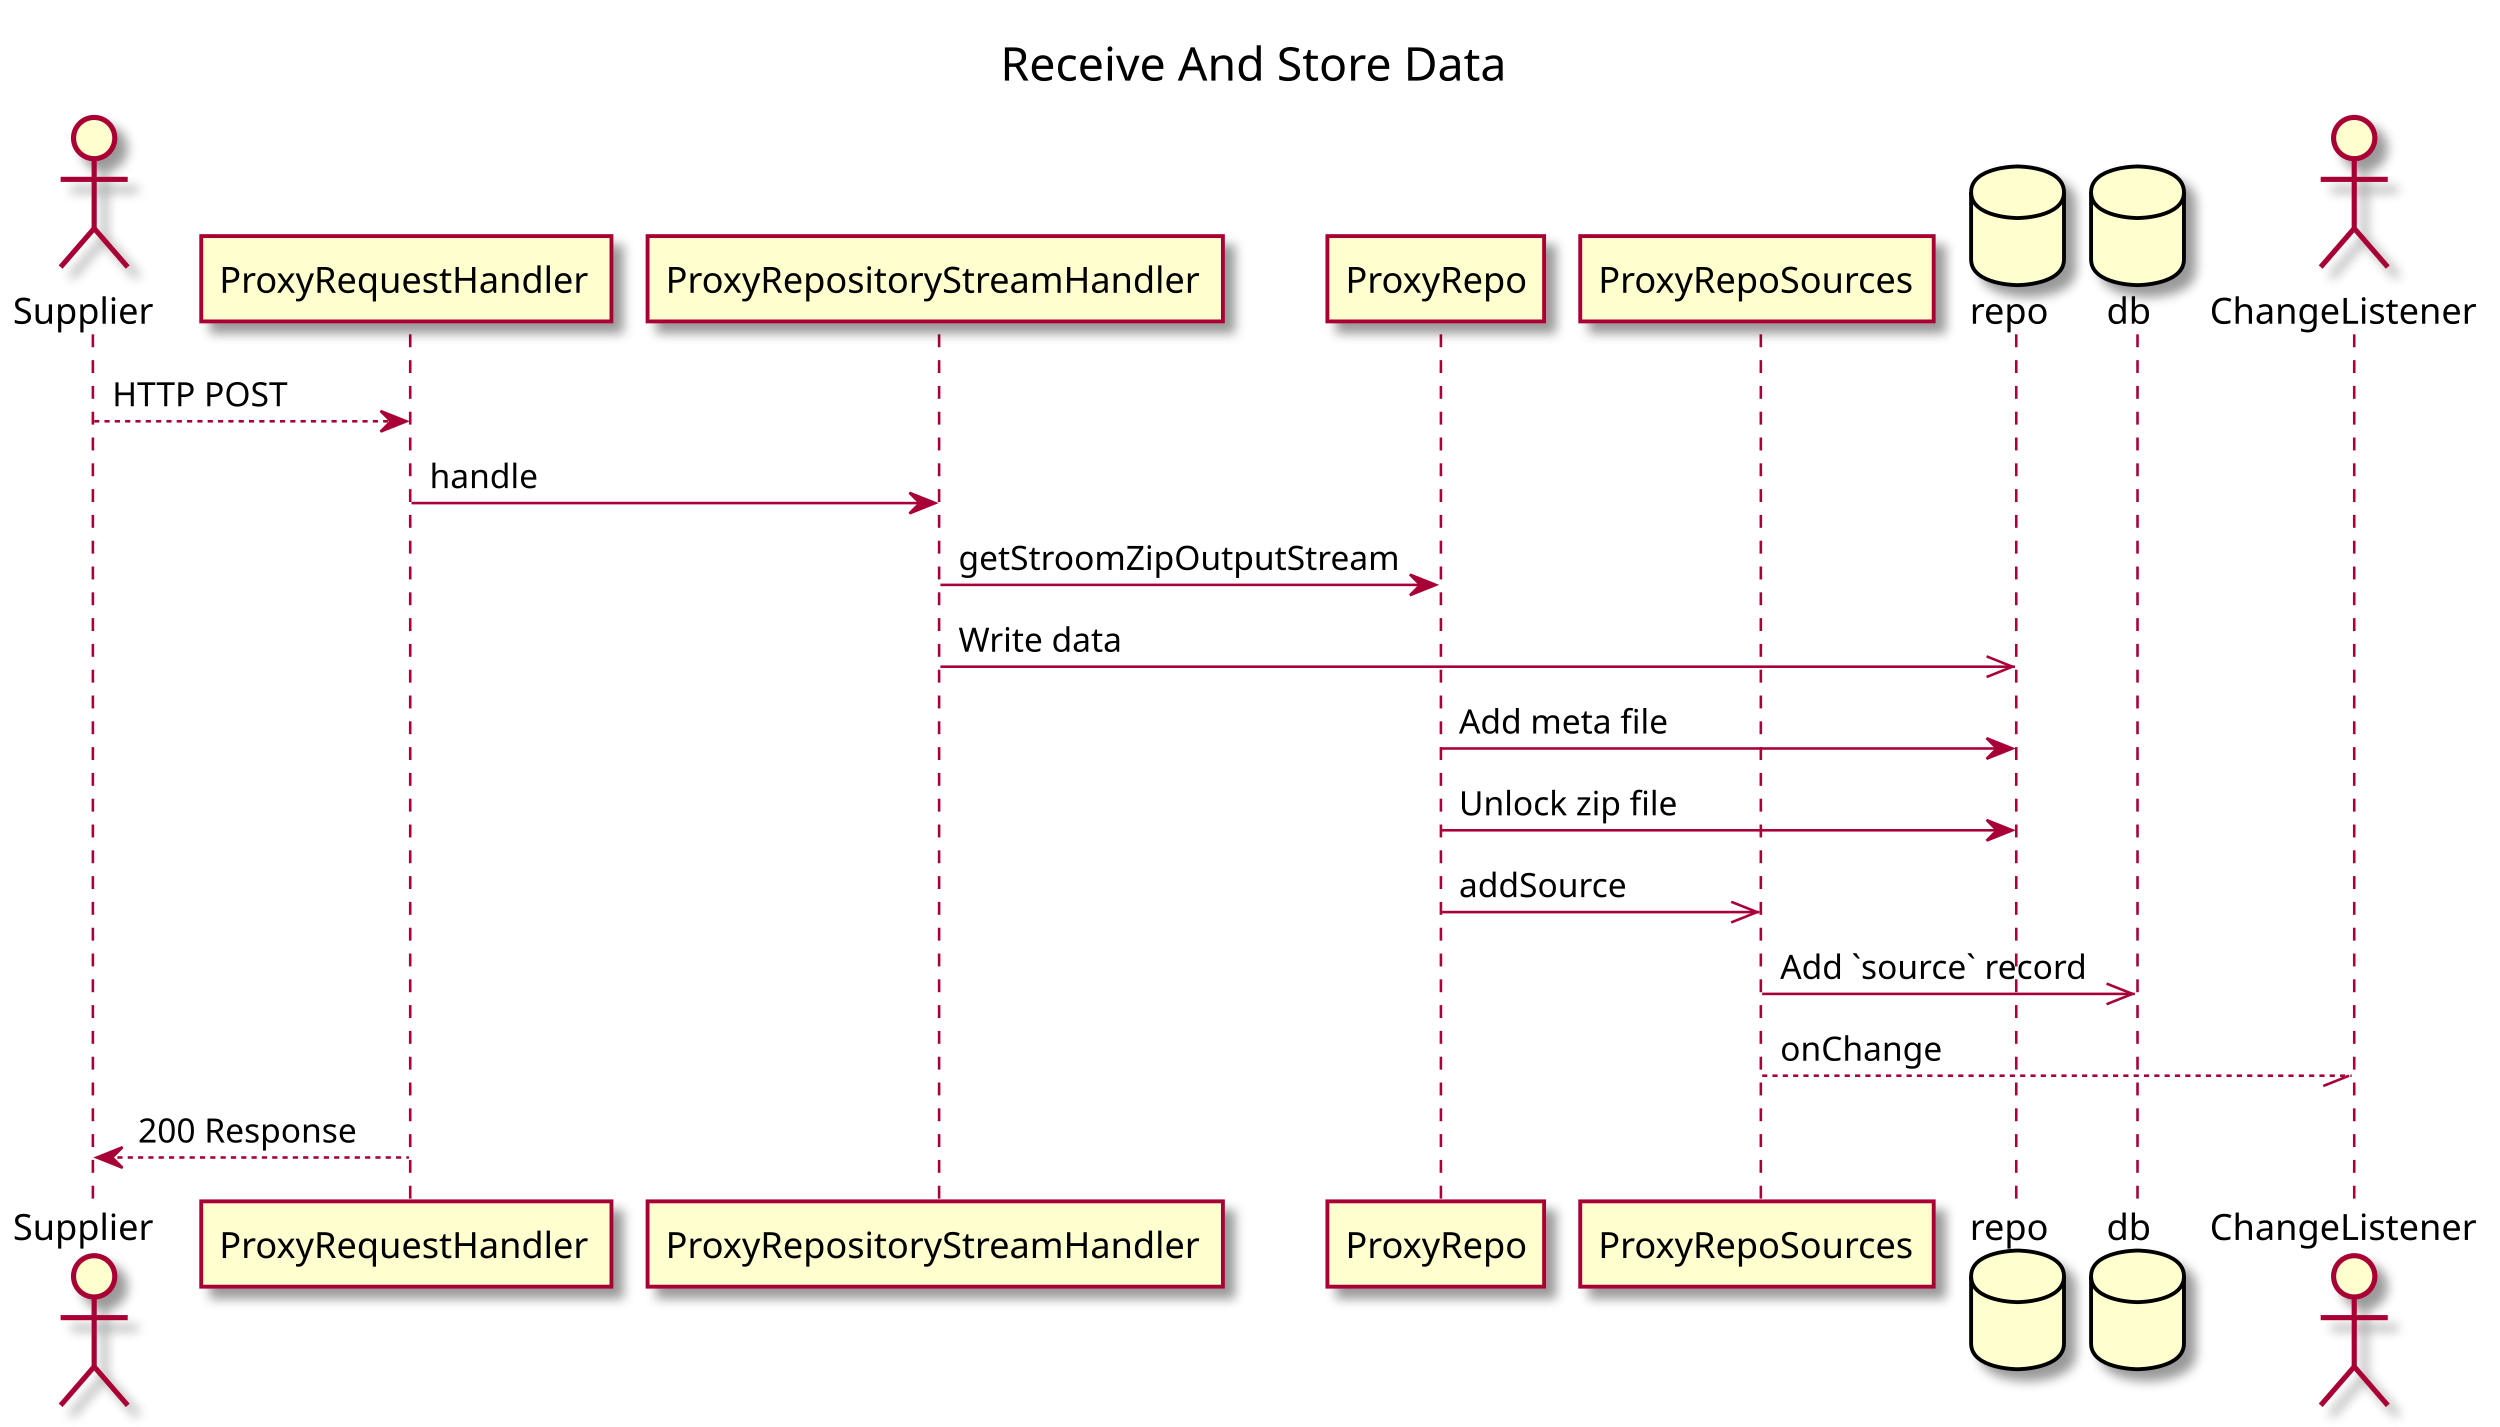
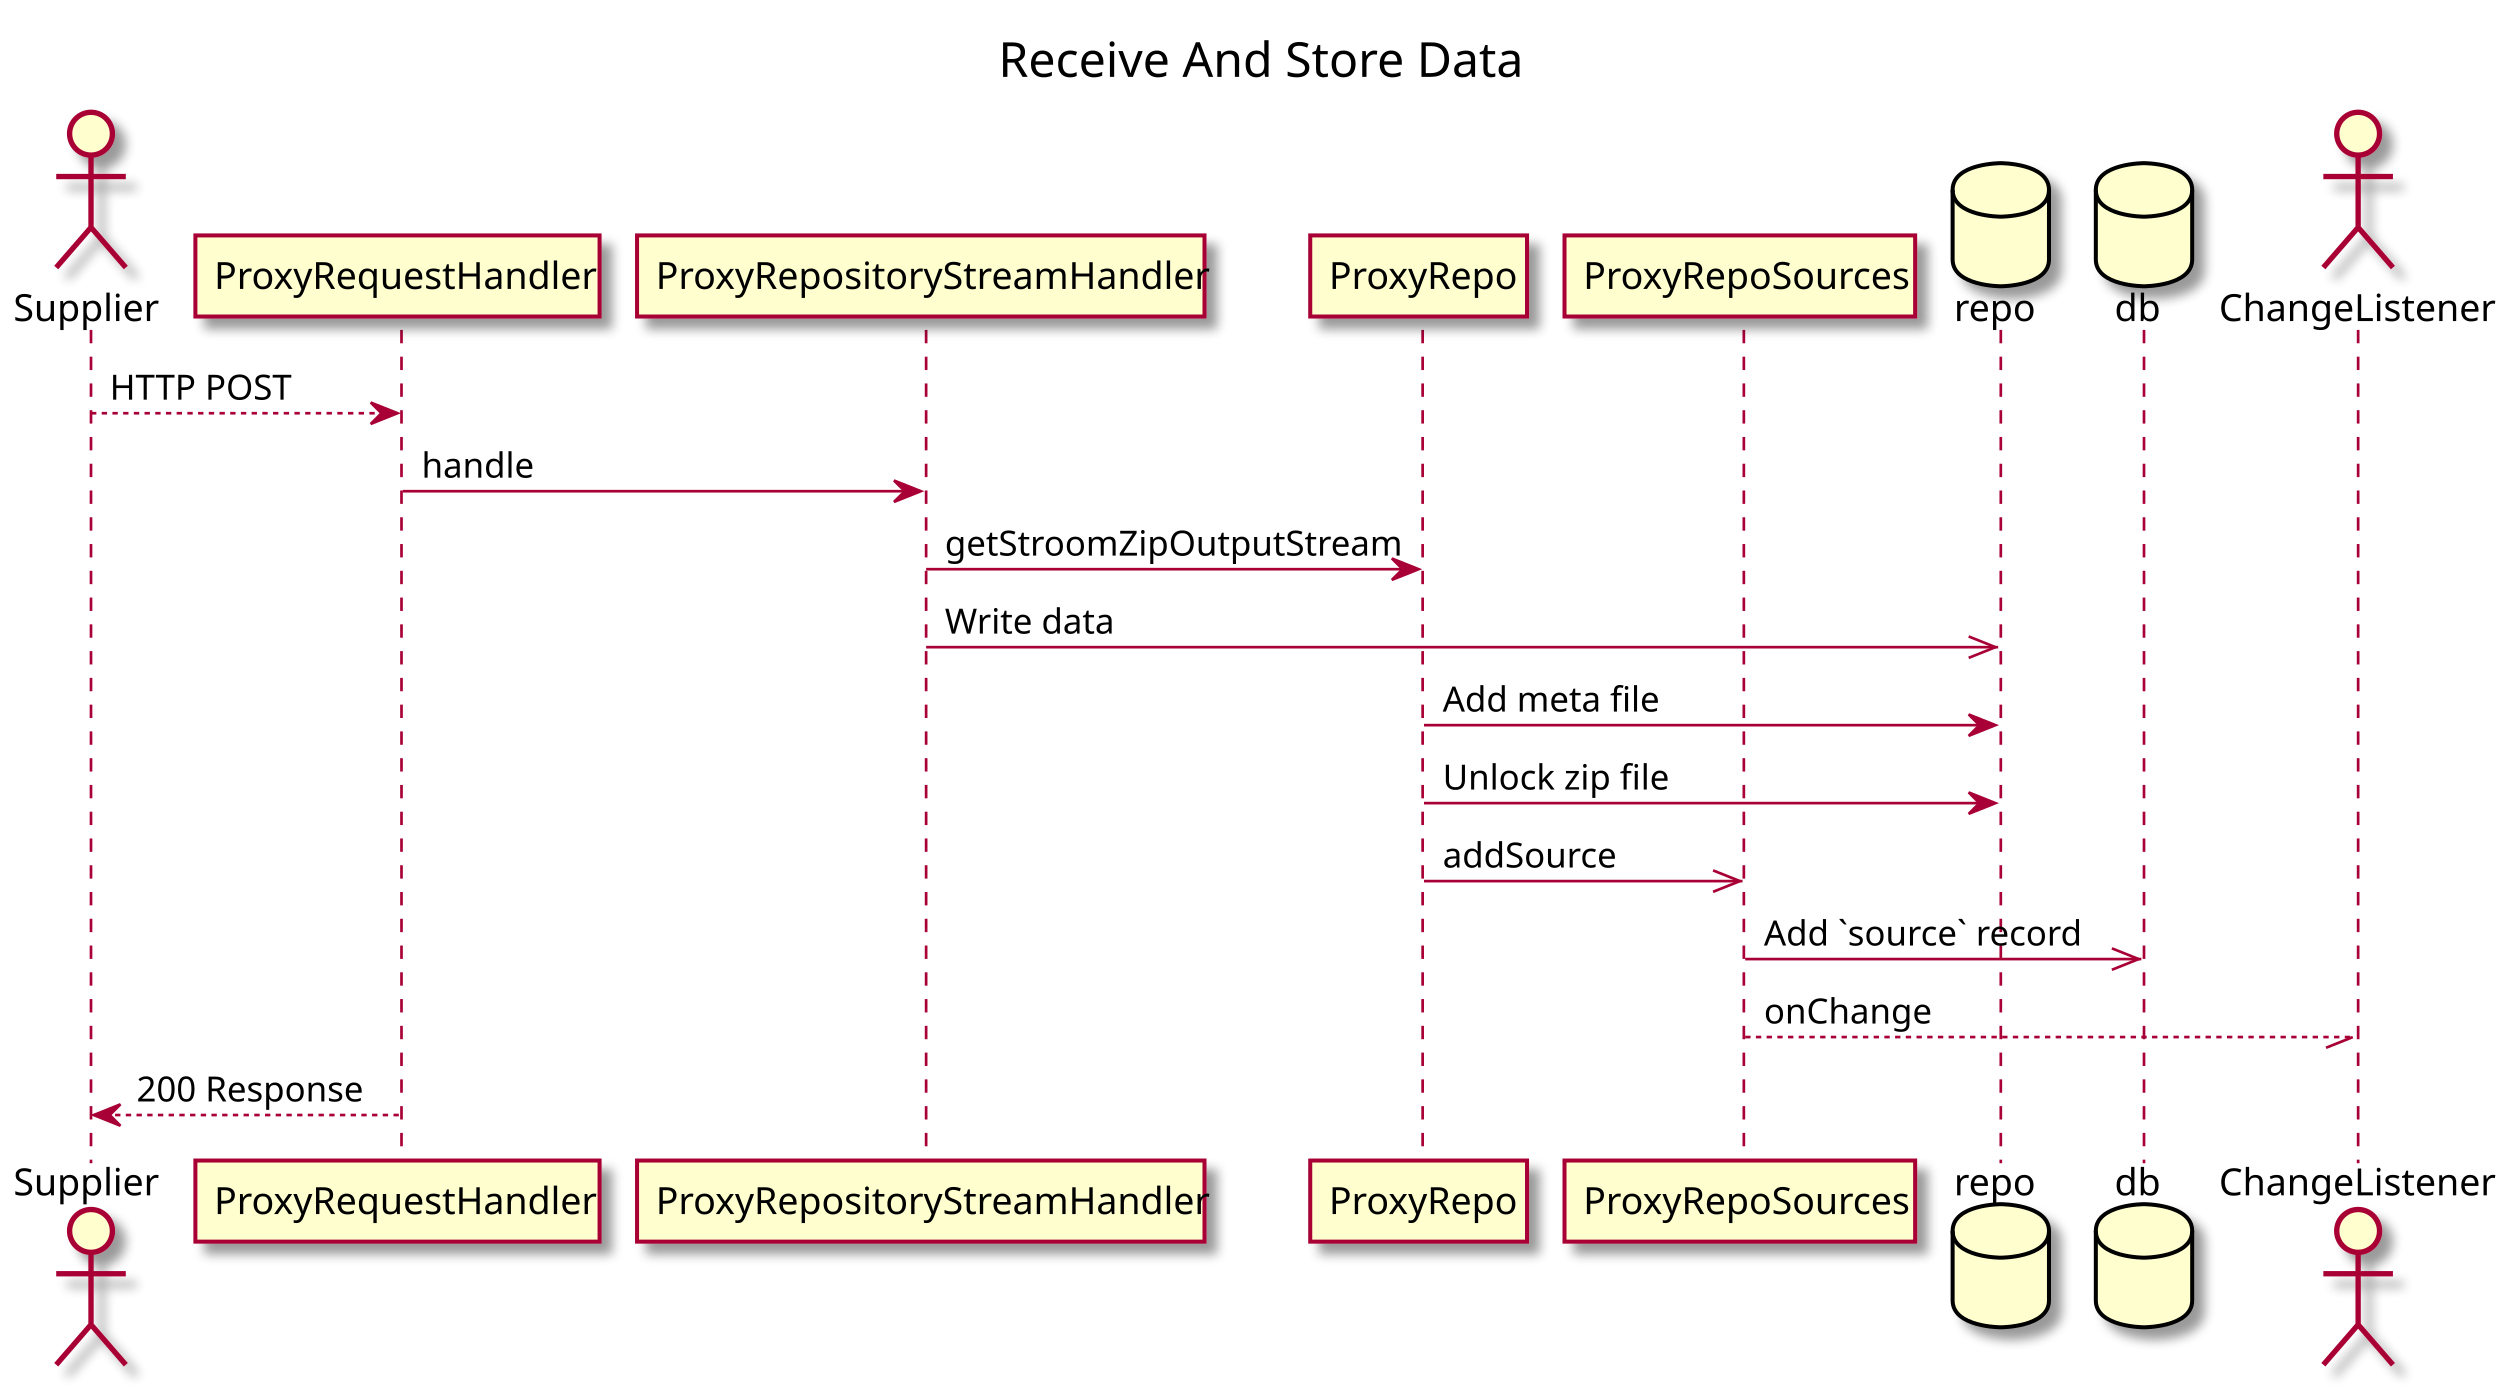
- <svg xmlns="http://www.w3.org/2000/svg" contentScriptType="application/ecmascript" contentStyleType="text/css" height="553px" preserveAspectRatio="none" style="width:969px;height:553px;background:#FFFFFF;" version="1.1" viewBox="0 0 969 553" width="969px" zoomAndPan="magnify">
+ <svg xmlns="http://www.w3.org/2000/svg" contentScriptType="application/ecmascript" contentStyleType="text/css" height="518px" preserveAspectRatio="none" style="width:934px;height:518px;" version="1.1" viewBox="0 0 934 518" width="934px" zoomAndPan="magnify">
  <defs>
    <filter height="300%" id="f10snqyaanlylh" width="300%" x="-1" y="-1">
      <feGaussianBlur result="blurOut" stdDeviation="2.0" />
      <feColorMatrix in="blurOut" result="blurOut2" type="matrix" values="0 0 0 0 0 0 0 0 0 0 0 0 0 0 0 0 0 0 .4 0" />
      <feOffset dx="4.0" dy="4.0" in="blurOut2" result="blurOut3" />
      <feBlend in="SourceGraphic" in2="blurOut3" mode="normal" />
    </filter>
  </defs>
  <g>
-     <text fill="#000000" font-family="sans-serif" font-size="18" lengthAdjust="spacing" textLength="198" x="387.75" y="31.242">Receive And Store Data</text>
-     <line style="stroke:#A80036;stroke-width:1.0;stroke-dasharray:5.0,5.0;" x1="36" x2="36" y1="129.584" y2="466.644" />
-     <line style="stroke:#A80036;stroke-width:1.0;stroke-dasharray:5.0,5.0;" x1="159" x2="159" y1="129.584" y2="466.644" />
-     <line style="stroke:#A80036;stroke-width:1.0;stroke-dasharray:5.0,5.0;" x1="364" x2="364" y1="129.584" y2="466.644" />
-     <line style="stroke:#A80036;stroke-width:1.0;stroke-dasharray:5.0,5.0;" x1="558.5" x2="558.5" y1="129.584" y2="466.644" />
-     <line style="stroke:#A80036;stroke-width:1.0;stroke-dasharray:5.0,5.0;" x1="682.5" x2="682.5" y1="129.584" y2="466.644" />
-     <line style="stroke:#A80036;stroke-width:1.0;stroke-dasharray:5.0,5.0;" x1="781.5" x2="781.5" y1="129.584" y2="466.644" />
-     <line style="stroke:#A80036;stroke-width:1.0;stroke-dasharray:5.0,5.0;" x1="828.5" x2="828.5" y1="129.584" y2="466.644" />
-     <line style="stroke:#A80036;stroke-width:1.0;stroke-dasharray:5.0,5.0;" x1="912.5" x2="912.5" y1="129.584" y2="466.644" />
-     <text fill="#000000" font-family="sans-serif" font-size="14" lengthAdjust="spacing" textLength="57" x="5" y="125.482">Supplier</text>
-     <ellipse cx="36.5" cy="53.516" fill="#FEFECE" filter="url(#f10snqyaanlylh)" rx="8" ry="8" style="stroke:#A80036;stroke-width:2.0;" />
-     <path d="M36.5,61.516 L36.5,88.516 M23.5,69.516 L49.5,69.516 M36.5,88.516 L23.5,103.516 M36.5,88.516 L49.5,103.516 " fill="none" filter="url(#f10snqyaanlylh)" style="stroke:#A80036;stroke-width:2.0;" />
-     <text fill="#000000" font-family="sans-serif" font-size="14" lengthAdjust="spacing" textLength="57" x="5" y="480.61">Supplier</text>
-     <ellipse cx="36.5" cy="494.712" fill="#FEFECE" filter="url(#f10snqyaanlylh)" rx="8" ry="8" style="stroke:#A80036;stroke-width:2.0;" />
-     <path d="M36.5,502.712 L36.5,529.712 M23.5,510.712 L49.5,510.712 M36.5,529.712 L23.5,544.712 M36.5,529.712 L49.5,544.712 " fill="none" filter="url(#f10snqyaanlylh)" style="stroke:#A80036;stroke-width:2.0;" />
-     <rect fill="#FEFECE" filter="url(#f10snqyaanlylh)" height="33.068" style="stroke:#A80036;stroke-width:1.5;" width="159" x="78" y="91.516" />
-     <text fill="#000000" font-family="sans-serif" font-size="14" lengthAdjust="spacing" textLength="145" x="85" y="113.482">ProxyRequestHandler</text>
-     <rect fill="#FEFECE" filter="url(#f10snqyaanlylh)" height="33.068" style="stroke:#A80036;stroke-width:1.5;" width="159" x="78" y="465.644" />
-     <text fill="#000000" font-family="sans-serif" font-size="14" lengthAdjust="spacing" textLength="145" x="85" y="487.61">ProxyRequestHandler</text>
-     <rect fill="#FEFECE" filter="url(#f10snqyaanlylh)" height="33.068" style="stroke:#A80036;stroke-width:1.5;" width="223" x="251" y="91.516" />
-     <text fill="#000000" font-family="sans-serif" font-size="14" lengthAdjust="spacing" textLength="209" x="258" y="113.482">ProxyRepositoryStreamHandler</text>
-     <rect fill="#FEFECE" filter="url(#f10snqyaanlylh)" height="33.068" style="stroke:#A80036;stroke-width:1.5;" width="223" x="251" y="465.644" />
-     <text fill="#000000" font-family="sans-serif" font-size="14" lengthAdjust="spacing" textLength="209" x="258" y="487.61">ProxyRepositoryStreamHandler</text>
-     <rect fill="#FEFECE" filter="url(#f10snqyaanlylh)" height="33.068" style="stroke:#A80036;stroke-width:1.5;" width="84" x="514.5" y="91.516" />
-     <text fill="#000000" font-family="sans-serif" font-size="14" lengthAdjust="spacing" textLength="70" x="521.5" y="113.482">ProxyRepo</text>
-     <rect fill="#FEFECE" filter="url(#f10snqyaanlylh)" height="33.068" style="stroke:#A80036;stroke-width:1.5;" width="84" x="514.5" y="465.644" />
-     <text fill="#000000" font-family="sans-serif" font-size="14" lengthAdjust="spacing" textLength="70" x="521.5" y="487.61">ProxyRepo</text>
-     <rect fill="#FEFECE" filter="url(#f10snqyaanlylh)" height="33.068" style="stroke:#A80036;stroke-width:1.5;" width="137" x="612.5" y="91.516" />
-     <text fill="#000000" font-family="sans-serif" font-size="14" lengthAdjust="spacing" textLength="123" x="619.5" y="113.482">ProxyRepoSources</text>
-     <rect fill="#FEFECE" filter="url(#f10snqyaanlylh)" height="33.068" style="stroke:#A80036;stroke-width:1.5;" width="137" x="612.5" y="465.644" />
-     <text fill="#000000" font-family="sans-serif" font-size="14" lengthAdjust="spacing" textLength="123" x="619.5" y="487.61">ProxyRepoSources</text>
-     <text fill="#000000" font-family="sans-serif" font-size="14" lengthAdjust="spacing" textLength="31" x="763.5" y="125.482">repo</text>
-     <path d="M764,74.516 C764,64.516 782,64.516 782,64.516 C782,64.516 800,64.516 800,74.516 L800,100.516 C800,110.516 782,110.516 782,110.516 C782,110.516 764,110.516 764,100.516 L764,74.516 " fill="#FEFECE" filter="url(#f10snqyaanlylh)" style="stroke:#000000;stroke-width:1.5;" />
-     <path d="M764,74.516 C764,84.516 782,84.516 782,84.516 C782,84.516 800,84.516 800,74.516 " fill="none" style="stroke:#000000;stroke-width:1.5;" />
-     <text fill="#000000" font-family="sans-serif" font-size="14" lengthAdjust="spacing" textLength="31" x="763.5" y="480.61">repo</text>
-     <path d="M764,494.712 C764,484.712 782,484.712 782,484.712 C782,484.712 800,484.712 800,494.712 L800,520.712 C800,530.712 782,530.712 782,530.712 C782,530.712 764,530.712 764,520.712 L764,494.712 " fill="#FEFECE" filter="url(#f10snqyaanlylh)" style="stroke:#000000;stroke-width:1.5;" />
-     <path d="M764,494.712 C764,504.712 782,504.712 782,504.712 C782,504.712 800,504.712 800,494.712 " fill="none" style="stroke:#000000;stroke-width:1.5;" />
-     <text fill="#000000" font-family="sans-serif" font-size="14" lengthAdjust="spacing" textLength="18" x="816.5" y="125.482">db</text>
-     <path d="M810.5,74.516 C810.5,64.516 828.5,64.516 828.5,64.516 C828.5,64.516 846.5,64.516 846.5,74.516 L846.5,100.516 C846.5,110.516 828.5,110.516 828.5,110.516 C828.5,110.516 810.5,110.516 810.5,100.516 L810.5,74.516 " fill="#FEFECE" filter="url(#f10snqyaanlylh)" style="stroke:#000000;stroke-width:1.5;" />
-     <path d="M810.5,74.516 C810.5,84.516 828.5,84.516 828.5,84.516 C828.5,84.516 846.5,84.516 846.5,74.516 " fill="none" style="stroke:#000000;stroke-width:1.5;" />
-     <text fill="#000000" font-family="sans-serif" font-size="14" lengthAdjust="spacing" textLength="18" x="816.5" y="480.61">db</text>
-     <path d="M810.5,494.712 C810.5,484.712 828.5,484.712 828.5,484.712 C828.5,484.712 846.5,484.712 846.5,494.712 L846.5,520.712 C846.5,530.712 828.5,530.712 828.5,530.712 C828.5,530.712 810.5,530.712 810.5,520.712 L810.5,494.712 " fill="#FEFECE" filter="url(#f10snqyaanlylh)" style="stroke:#000000;stroke-width:1.5;" />
-     <path d="M810.5,494.712 C810.5,504.712 828.5,504.712 828.5,504.712 C828.5,504.712 846.5,504.712 846.5,494.712 " fill="none" style="stroke:#000000;stroke-width:1.5;" />
-     <text fill="#000000" font-family="sans-serif" font-size="14" lengthAdjust="spacing" textLength="106" x="856.5" y="125.482">ChangeListener</text>
-     <ellipse cx="912.5" cy="53.516" fill="#FEFECE" filter="url(#f10snqyaanlylh)" rx="8" ry="8" style="stroke:#A80036;stroke-width:2.0;" />
-     <path d="M912.5,61.516 L912.5,88.516 M899.5,69.516 L925.5,69.516 M912.5,88.516 L899.5,103.516 M912.5,88.516 L925.5,103.516 " fill="none" filter="url(#f10snqyaanlylh)" style="stroke:#A80036;stroke-width:2.0;" />
-     <text fill="#000000" font-family="sans-serif" font-size="14" lengthAdjust="spacing" textLength="106" x="856.5" y="480.61">ChangeListener</text>
-     <ellipse cx="912.5" cy="494.712" fill="#FEFECE" filter="url(#f10snqyaanlylh)" rx="8" ry="8" style="stroke:#A80036;stroke-width:2.0;" />
-     <path d="M912.5,502.712 L912.5,529.712 M899.5,510.712 L925.5,510.712 M912.5,529.712 L899.5,544.712 M912.5,529.712 L925.5,544.712 " fill="none" filter="url(#f10snqyaanlylh)" style="stroke:#A80036;stroke-width:2.0;" />
-     <polygon fill="#A80036" points="147.5,159.29,157.5,163.29,147.5,167.29,151.5,163.29" style="stroke:#A80036;stroke-width:1.0;" />
-     <line style="stroke:#A80036;stroke-width:1.0;stroke-dasharray:2.0,2.0;" x1="36.5" x2="153.5" y1="163.29" y2="163.29" />
-     <text fill="#000000" font-family="sans-serif" font-size="13" lengthAdjust="spacing" textLength="67" x="43.5" y="157.481">HTTP POST</text>
-     <polygon fill="#A80036" points="352.5,190.996,362.5,194.996,352.5,198.996,356.5,194.996" style="stroke:#A80036;stroke-width:1.0;" />
-     <line style="stroke:#A80036;stroke-width:1.0;" x1="159.5" x2="358.5" y1="194.996" y2="194.996" />
-     <text fill="#000000" font-family="sans-serif" font-size="13" lengthAdjust="spacing" textLength="41" x="166.5" y="189.187">handle</text>
-     <polygon fill="#A80036" points="546.5,222.702,556.5,226.702,546.5,230.702,550.5,226.702" style="stroke:#A80036;stroke-width:1.0;" />
-     <line style="stroke:#A80036;stroke-width:1.0;" x1="364.5" x2="552.5" y1="226.702" y2="226.702" />
-     <text fill="#000000" font-family="sans-serif" font-size="13" lengthAdjust="spacing" textLength="170" x="371.5" y="220.893">getStroomZipOutputStream</text>
-     <line style="stroke:#A80036;stroke-width:1.0;" x1="780" x2="770" y1="258.408" y2="254.408" />
-     <line style="stroke:#A80036;stroke-width:1.0;" x1="780" x2="770" y1="258.408" y2="262.408" />
-     <line style="stroke:#A80036;stroke-width:1.0;" x1="364.5" x2="781" y1="258.408" y2="258.408" />
-     <text fill="#000000" font-family="sans-serif" font-size="13" lengthAdjust="spacing" textLength="62" x="371.5" y="252.599">Write data</text>
-     <polygon fill="#A80036" points="770,286.114,780,290.114,770,294.114,774,290.114" style="stroke:#A80036;stroke-width:1.0;" />
-     <line style="stroke:#A80036;stroke-width:1.0;" x1="558.5" x2="776" y1="290.114" y2="290.114" />
-     <text fill="#000000" font-family="sans-serif" font-size="13" lengthAdjust="spacing" textLength="78" x="565.5" y="284.305">Add meta file</text>
-     <polygon fill="#A80036" points="770,317.82,780,321.82,770,325.82,774,321.82" style="stroke:#A80036;stroke-width:1.0;" />
-     <line style="stroke:#A80036;stroke-width:1.0;" x1="558.5" x2="776" y1="321.82" y2="321.82" />
-     <text fill="#000000" font-family="sans-serif" font-size="13" lengthAdjust="spacing" textLength="82" x="565.5" y="316.011">Unlock zip file</text>
-     <line style="stroke:#A80036;stroke-width:1.0;" x1="681" x2="671" y1="353.526" y2="349.526" />
-     <line style="stroke:#A80036;stroke-width:1.0;" x1="681" x2="671" y1="353.526" y2="357.526" />
-     <line style="stroke:#A80036;stroke-width:1.0;" x1="558.5" x2="682" y1="353.526" y2="353.526" />
-     <text fill="#000000" font-family="sans-serif" font-size="13" lengthAdjust="spacing" textLength="64" x="565.5" y="347.717">addSource</text>
-     <line style="stroke:#A80036;stroke-width:1.0;" x1="826.5" x2="816.5" y1="385.232" y2="381.232" />
-     <line style="stroke:#A80036;stroke-width:1.0;" x1="826.5" x2="816.5" y1="385.232" y2="389.232" />
-     <line style="stroke:#A80036;stroke-width:1.0;" x1="683" x2="827.5" y1="385.232" y2="385.232" />
-     <text fill="#000000" font-family="sans-serif" font-size="13" lengthAdjust="spacing" textLength="117" x="690" y="379.423">Add `source` record</text>
-     <line style="stroke:#A80036;stroke-width:1.0;" x1="910.5" x2="900.5" y1="416.938" y2="420.938" />
-     <line style="stroke:#A80036;stroke-width:1.0;stroke-dasharray:2.0,2.0;" x1="683" x2="911.5" y1="416.938" y2="416.938" />
-     <text fill="#000000" font-family="sans-serif" font-size="13" lengthAdjust="spacing" textLength="62" x="690" y="411.129">onChange</text>
-     <polygon fill="#A80036" points="47.5,444.644,37.5,448.644,47.5,452.644,43.5,448.644" style="stroke:#A80036;stroke-width:1.0;" />
-     <line style="stroke:#A80036;stroke-width:1.0;stroke-dasharray:2.0,2.0;" x1="41.5" x2="158.5" y1="448.644" y2="448.644" />
-     <text fill="#000000" font-family="sans-serif" font-size="13" lengthAdjust="spacing" textLength="82" x="53.5" y="442.835">200 Response</text>
+     <text fill="#000000" font-family="sans-serif" font-size="18" lengthAdjust="spacing" textLength="192" x="373" y="28.708">Receive And Store Data</text>
+     <line style="stroke:#A80036;stroke-width:1.0;stroke-dasharray:5.0,5.0;" x1="34" x2="34" y1="123.25" y2="434.578" />
+     <line style="stroke:#A80036;stroke-width:1.0;stroke-dasharray:5.0,5.0;" x1="150" x2="150" y1="123.25" y2="434.578" />
+     <line style="stroke:#A80036;stroke-width:1.0;stroke-dasharray:5.0,5.0;" x1="346" x2="346" y1="123.25" y2="434.578" />
+     <line style="stroke:#A80036;stroke-width:1.0;stroke-dasharray:5.0,5.0;" x1="531.5" x2="531.5" y1="123.25" y2="434.578" />
+     <line style="stroke:#A80036;stroke-width:1.0;stroke-dasharray:5.0,5.0;" x1="651.5" x2="651.5" y1="123.25" y2="434.578" />
+     <line style="stroke:#A80036;stroke-width:1.0;stroke-dasharray:5.0,5.0;" x1="747.5" x2="747.5" y1="123.25" y2="434.578" />
+     <line style="stroke:#A80036;stroke-width:1.0;stroke-dasharray:5.0,5.0;" x1="801" x2="801" y1="123.25" y2="434.578" />
+     <line style="stroke:#A80036;stroke-width:1.0;stroke-dasharray:5.0,5.0;" x1="881" x2="881" y1="123.25" y2="434.578" />
+     <text fill="#000000" font-family="sans-serif" font-size="14" lengthAdjust="spacing" textLength="52" x="5" y="119.948">Supplier</text>
+     <ellipse cx="34" cy="49.953" fill="#FEFECE" filter="url(#f10snqyaanlylh)" rx="8" ry="8" style="stroke:#A80036;stroke-width:2.0;" />
+     <path d="M34,57.953 L34,84.953 M21,65.953 L47,65.953 M34,84.953 L21,99.953 M34,84.953 L47,99.953 " fill="none" filter="url(#f10snqyaanlylh)" style="stroke:#A80036;stroke-width:2.0;" />
+     <text fill="#000000" font-family="sans-serif" font-size="14" lengthAdjust="spacing" textLength="52" x="5" y="446.573">Supplier</text>
+     <ellipse cx="34" cy="459.875" fill="#FEFECE" filter="url(#f10snqyaanlylh)" rx="8" ry="8" style="stroke:#A80036;stroke-width:2.0;" />
+     <path d="M34,467.875 L34,494.875 M21,475.875 L47,475.875 M34,494.875 L21,509.875 M34,494.875 L47,509.875 " fill="none" filter="url(#f10snqyaanlylh)" style="stroke:#A80036;stroke-width:2.0;" />
+     <rect fill="#FEFECE" filter="url(#f10snqyaanlylh)" height="30.297" style="stroke:#A80036;stroke-width:1.5;" width="151" x="73" y="87.953" />
+     <text fill="#000000" font-family="sans-serif" font-size="14" lengthAdjust="spacing" textLength="137" x="80" y="107.948">ProxyRequestHandler</text>
+     <rect fill="#FEFECE" filter="url(#f10snqyaanlylh)" height="30.297" style="stroke:#A80036;stroke-width:1.5;" width="151" x="73" y="433.578" />
+     <text fill="#000000" font-family="sans-serif" font-size="14" lengthAdjust="spacing" textLength="137" x="80" y="453.573">ProxyRequestHandler</text>
+     <rect fill="#FEFECE" filter="url(#f10snqyaanlylh)" height="30.297" style="stroke:#A80036;stroke-width:1.5;" width="212" x="238" y="87.953" />
+     <text fill="#000000" font-family="sans-serif" font-size="14" lengthAdjust="spacing" textLength="198" x="245" y="107.948">ProxyRepositoryStreamHandler</text>
+     <rect fill="#FEFECE" filter="url(#f10snqyaanlylh)" height="30.297" style="stroke:#A80036;stroke-width:1.5;" width="212" x="238" y="433.578" />
+     <text fill="#000000" font-family="sans-serif" font-size="14" lengthAdjust="spacing" textLength="198" x="245" y="453.573">ProxyRepositoryStreamHandler</text>
+     <rect fill="#FEFECE" filter="url(#f10snqyaanlylh)" height="30.297" style="stroke:#A80036;stroke-width:1.5;" width="81" x="489.5" y="87.953" />
+     <text fill="#000000" font-family="sans-serif" font-size="14" lengthAdjust="spacing" textLength="67" x="496.5" y="107.948">ProxyRepo</text>
+     <rect fill="#FEFECE" filter="url(#f10snqyaanlylh)" height="30.297" style="stroke:#A80036;stroke-width:1.5;" width="81" x="489.5" y="433.578" />
+     <text fill="#000000" font-family="sans-serif" font-size="14" lengthAdjust="spacing" textLength="67" x="496.5" y="453.573">ProxyRepo</text>
+     <rect fill="#FEFECE" filter="url(#f10snqyaanlylh)" height="30.297" style="stroke:#A80036;stroke-width:1.5;" width="131" x="584.5" y="87.953" />
+     <text fill="#000000" font-family="sans-serif" font-size="14" lengthAdjust="spacing" textLength="117" x="591.5" y="107.948">ProxyRepoSources</text>
+     <rect fill="#FEFECE" filter="url(#f10snqyaanlylh)" height="30.297" style="stroke:#A80036;stroke-width:1.5;" width="131" x="584.5" y="433.578" />
+     <text fill="#000000" font-family="sans-serif" font-size="14" lengthAdjust="spacing" textLength="117" x="591.5" y="453.573">ProxyRepoSources</text>
+     <text fill="#000000" font-family="sans-serif" font-size="14" lengthAdjust="spacing" textLength="29" x="730" y="119.948">repo</text>
+     <path d="M729.5,70.953 C729.5,60.953 747.5,60.953 747.5,60.953 C747.5,60.953 765.5,60.953 765.5,70.953 L765.5,96.953 C765.5,106.953 747.5,106.953 747.5,106.953 C747.5,106.953 729.5,106.953 729.5,96.953 L729.5,70.953 " fill="#FEFECE" filter="url(#f10snqyaanlylh)" style="stroke:#000000;stroke-width:1.5;" />
+     <path d="M729.5,70.953 C729.5,80.953 747.5,80.953 747.5,80.953 C747.5,80.953 765.5,80.953 765.5,70.953 " fill="none" style="stroke:#000000;stroke-width:1.5;" />
+     <text fill="#000000" font-family="sans-serif" font-size="14" lengthAdjust="spacing" textLength="29" x="730" y="446.573">repo</text>
+     <path d="M729.5,459.875 C729.5,449.875 747.5,449.875 747.5,449.875 C747.5,449.875 765.5,449.875 765.5,459.875 L765.5,485.875 C765.5,495.875 747.5,495.875 747.5,495.875 C747.5,495.875 729.5,495.875 729.5,485.875 L729.5,459.875 " fill="#FEFECE" filter="url(#f10snqyaanlylh)" style="stroke:#000000;stroke-width:1.5;" />
+     <path d="M729.5,459.875 C729.5,469.875 747.5,469.875 747.5,469.875 C747.5,469.875 765.5,469.875 765.5,459.875 " fill="none" style="stroke:#000000;stroke-width:1.5;" />
+     <text fill="#000000" font-family="sans-serif" font-size="14" lengthAdjust="spacing" textLength="16" x="790" y="119.948">db</text>
+     <path d="M783,70.953 C783,60.953 801,60.953 801,60.953 C801,60.953 819,60.953 819,70.953 L819,96.953 C819,106.953 801,106.953 801,106.953 C801,106.953 783,106.953 783,96.953 L783,70.953 " fill="#FEFECE" filter="url(#f10snqyaanlylh)" style="stroke:#000000;stroke-width:1.5;" />
+     <path d="M783,70.953 C783,80.953 801,80.953 801,80.953 C801,80.953 819,80.953 819,70.953 " fill="none" style="stroke:#000000;stroke-width:1.5;" />
+     <text fill="#000000" font-family="sans-serif" font-size="14" lengthAdjust="spacing" textLength="16" x="790" y="446.573">db</text>
+     <path d="M783,459.875 C783,449.875 801,449.875 801,449.875 C801,449.875 819,449.875 819,459.875 L819,485.875 C819,495.875 801,495.875 801,495.875 C801,495.875 783,495.875 783,485.875 L783,459.875 " fill="#FEFECE" filter="url(#f10snqyaanlylh)" style="stroke:#000000;stroke-width:1.5;" />
+     <path d="M783,459.875 C783,469.875 801,469.875 801,469.875 C801,469.875 819,469.875 819,459.875 " fill="none" style="stroke:#000000;stroke-width:1.5;" />
+     <text fill="#000000" font-family="sans-serif" font-size="14" lengthAdjust="spacing" textLength="98" x="829" y="119.948">ChangeListener</text>
+     <ellipse cx="881" cy="49.953" fill="#FEFECE" filter="url(#f10snqyaanlylh)" rx="8" ry="8" style="stroke:#A80036;stroke-width:2.0;" />
+     <path d="M881,57.953 L881,84.953 M868,65.953 L894,65.953 M881,84.953 L868,99.953 M881,84.953 L894,99.953 " fill="none" filter="url(#f10snqyaanlylh)" style="stroke:#A80036;stroke-width:2.0;" />
+     <text fill="#000000" font-family="sans-serif" font-size="14" lengthAdjust="spacing" textLength="98" x="829" y="446.573">ChangeListener</text>
+     <ellipse cx="881" cy="459.875" fill="#FEFECE" filter="url(#f10snqyaanlylh)" rx="8" ry="8" style="stroke:#A80036;stroke-width:2.0;" />
+     <path d="M881,467.875 L881,494.875 M868,475.875 L894,475.875 M881,494.875 L868,509.875 M881,494.875 L894,509.875 " fill="none" filter="url(#f10snqyaanlylh)" style="stroke:#A80036;stroke-width:2.0;" />
+     <polygon fill="#A80036" points="138.5,150.383,148.5,154.383,138.5,158.383,142.5,154.383" style="stroke:#A80036;stroke-width:1.0;" />
+     <line style="stroke:#A80036;stroke-width:1.0;stroke-dasharray:2.0,2.0;" x1="34" x2="144.5" y1="154.383" y2="154.383" />
+     <text fill="#000000" font-family="sans-serif" font-size="13" lengthAdjust="spacing" textLength="64" x="41" y="149.317">HTTP POST</text>
+     <polygon fill="#A80036" points="334,179.516,344,183.516,334,187.516,338,183.516" style="stroke:#A80036;stroke-width:1.0;" />
+     <line style="stroke:#A80036;stroke-width:1.0;" x1="150.5" x2="340" y1="183.516" y2="183.516" />
+     <text fill="#000000" font-family="sans-serif" font-size="13" lengthAdjust="spacing" textLength="41" x="157.5" y="178.45">handle</text>
+     <polygon fill="#A80036" points="520,208.648,530,212.648,520,216.648,524,212.648" style="stroke:#A80036;stroke-width:1.0;" />
+     <line style="stroke:#A80036;stroke-width:1.0;" x1="346" x2="526" y1="212.648" y2="212.648" />
+     <text fill="#000000" font-family="sans-serif" font-size="13" lengthAdjust="spacing" textLength="162" x="353" y="207.583">getStroomZipOutputStream</text>
+     <line style="stroke:#A80036;stroke-width:1.0;" x1="745.5" x2="735.5" y1="241.781" y2="237.781" />
+     <line style="stroke:#A80036;stroke-width:1.0;" x1="745.5" x2="735.5" y1="241.781" y2="245.781" />
+     <line style="stroke:#A80036;stroke-width:1.0;" x1="346" x2="746.5" y1="241.781" y2="241.781" />
+     <text fill="#000000" font-family="sans-serif" font-size="13" lengthAdjust="spacing" textLength="59" x="353" y="236.715">Write data</text>
+     <polygon fill="#A80036" points="735.5,266.914,745.5,270.914,735.5,274.914,739.5,270.914" style="stroke:#A80036;stroke-width:1.0;" />
+     <line style="stroke:#A80036;stroke-width:1.0;" x1="532" x2="741.5" y1="270.914" y2="270.914" />
+     <text fill="#000000" font-family="sans-serif" font-size="13" lengthAdjust="spacing" textLength="76" x="539" y="265.848">Add meta file</text>
+     <polygon fill="#A80036" points="735.5,296.047,745.5,300.047,735.5,304.047,739.5,300.047" style="stroke:#A80036;stroke-width:1.0;" />
+     <line style="stroke:#A80036;stroke-width:1.0;" x1="532" x2="741.5" y1="300.047" y2="300.047" />
+     <text fill="#000000" font-family="sans-serif" font-size="13" lengthAdjust="spacing" textLength="80" x="539" y="294.981">Unlock zip file</text>
+     <line style="stroke:#A80036;stroke-width:1.0;" x1="650" x2="640" y1="329.18" y2="325.18" />
+     <line style="stroke:#A80036;stroke-width:1.0;" x1="650" x2="640" y1="329.18" y2="333.18" />
+     <line style="stroke:#A80036;stroke-width:1.0;" x1="532" x2="651" y1="329.18" y2="329.18" />
+     <text fill="#000000" font-family="sans-serif" font-size="13" lengthAdjust="spacing" textLength="64" x="539" y="324.114">addSource</text>
+     <line style="stroke:#A80036;stroke-width:1.0;" x1="799" x2="789" y1="358.312" y2="354.312" />
+     <line style="stroke:#A80036;stroke-width:1.0;" x1="799" x2="789" y1="358.312" y2="362.312" />
+     <line style="stroke:#A80036;stroke-width:1.0;" x1="652" x2="800" y1="358.312" y2="358.312" />
+     <text fill="#000000" font-family="sans-serif" font-size="13" lengthAdjust="spacing" textLength="125" x="659" y="353.247">Add `source` record</text>
+     <line style="stroke:#A80036;stroke-width:1.0;" x1="879" x2="869" y1="387.445" y2="391.445" />
+     <line style="stroke:#A80036;stroke-width:1.0;stroke-dasharray:2.0,2.0;" x1="652" x2="880" y1="387.445" y2="387.445" />
+     <text fill="#000000" font-family="sans-serif" font-size="13" lengthAdjust="spacing" textLength="61" x="659" y="382.379">onChange</text>
+     <polygon fill="#A80036" points="45,412.578,35,416.578,45,420.578,41,416.578" style="stroke:#A80036;stroke-width:1.0;" />
+     <line style="stroke:#A80036;stroke-width:1.0;stroke-dasharray:2.0,2.0;" x1="39" x2="149.5" y1="416.578" y2="416.578" />
+     <text fill="#000000" font-family="sans-serif" font-size="13" lengthAdjust="spacing" textLength="82" x="51" y="411.512">200 Response</text>
  </g>
</svg>
